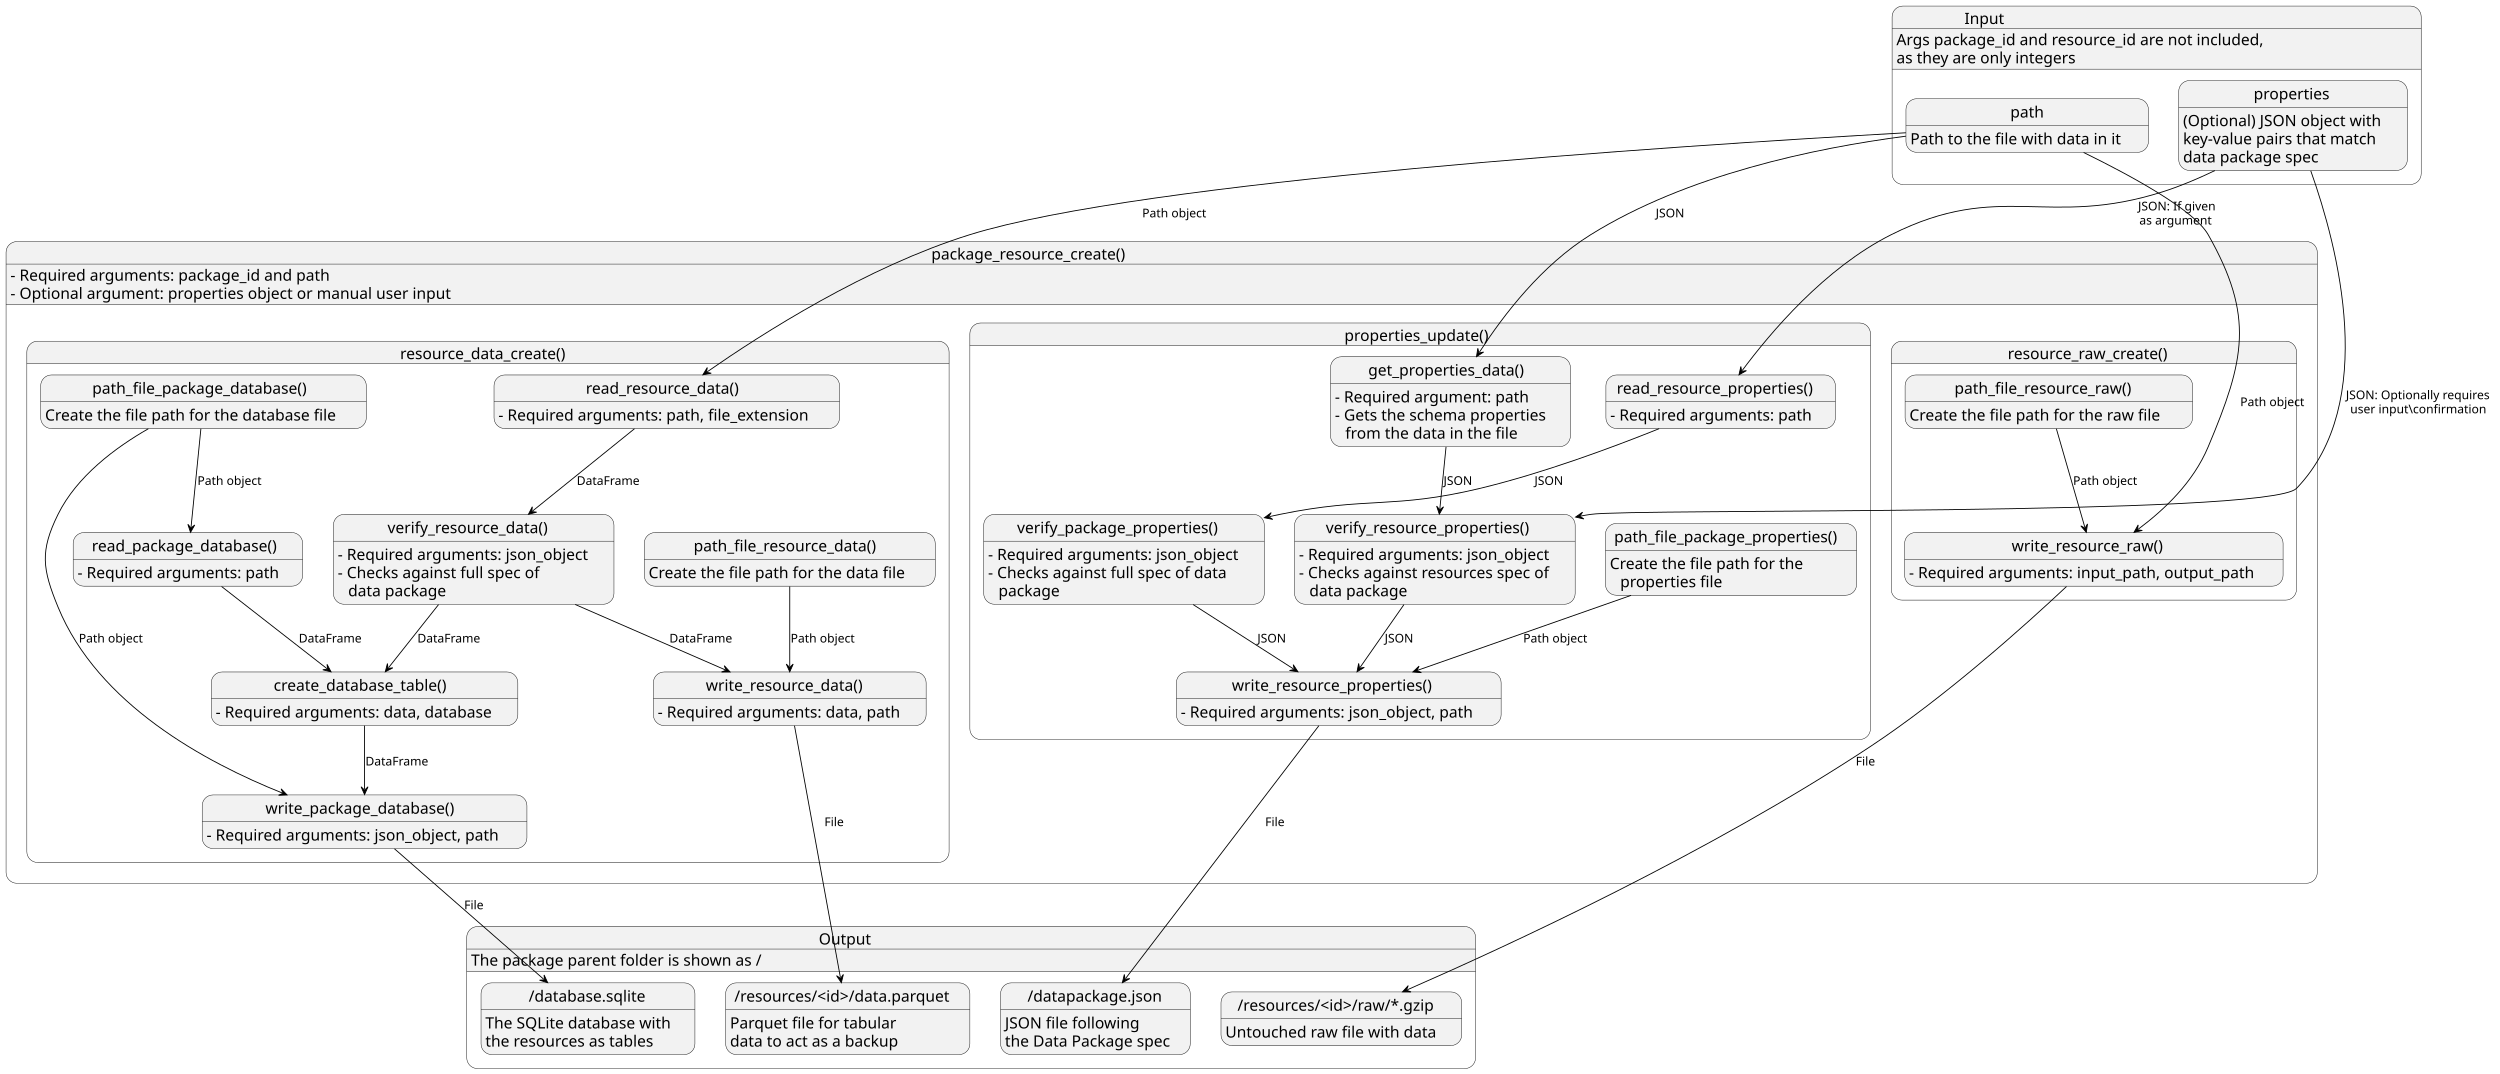
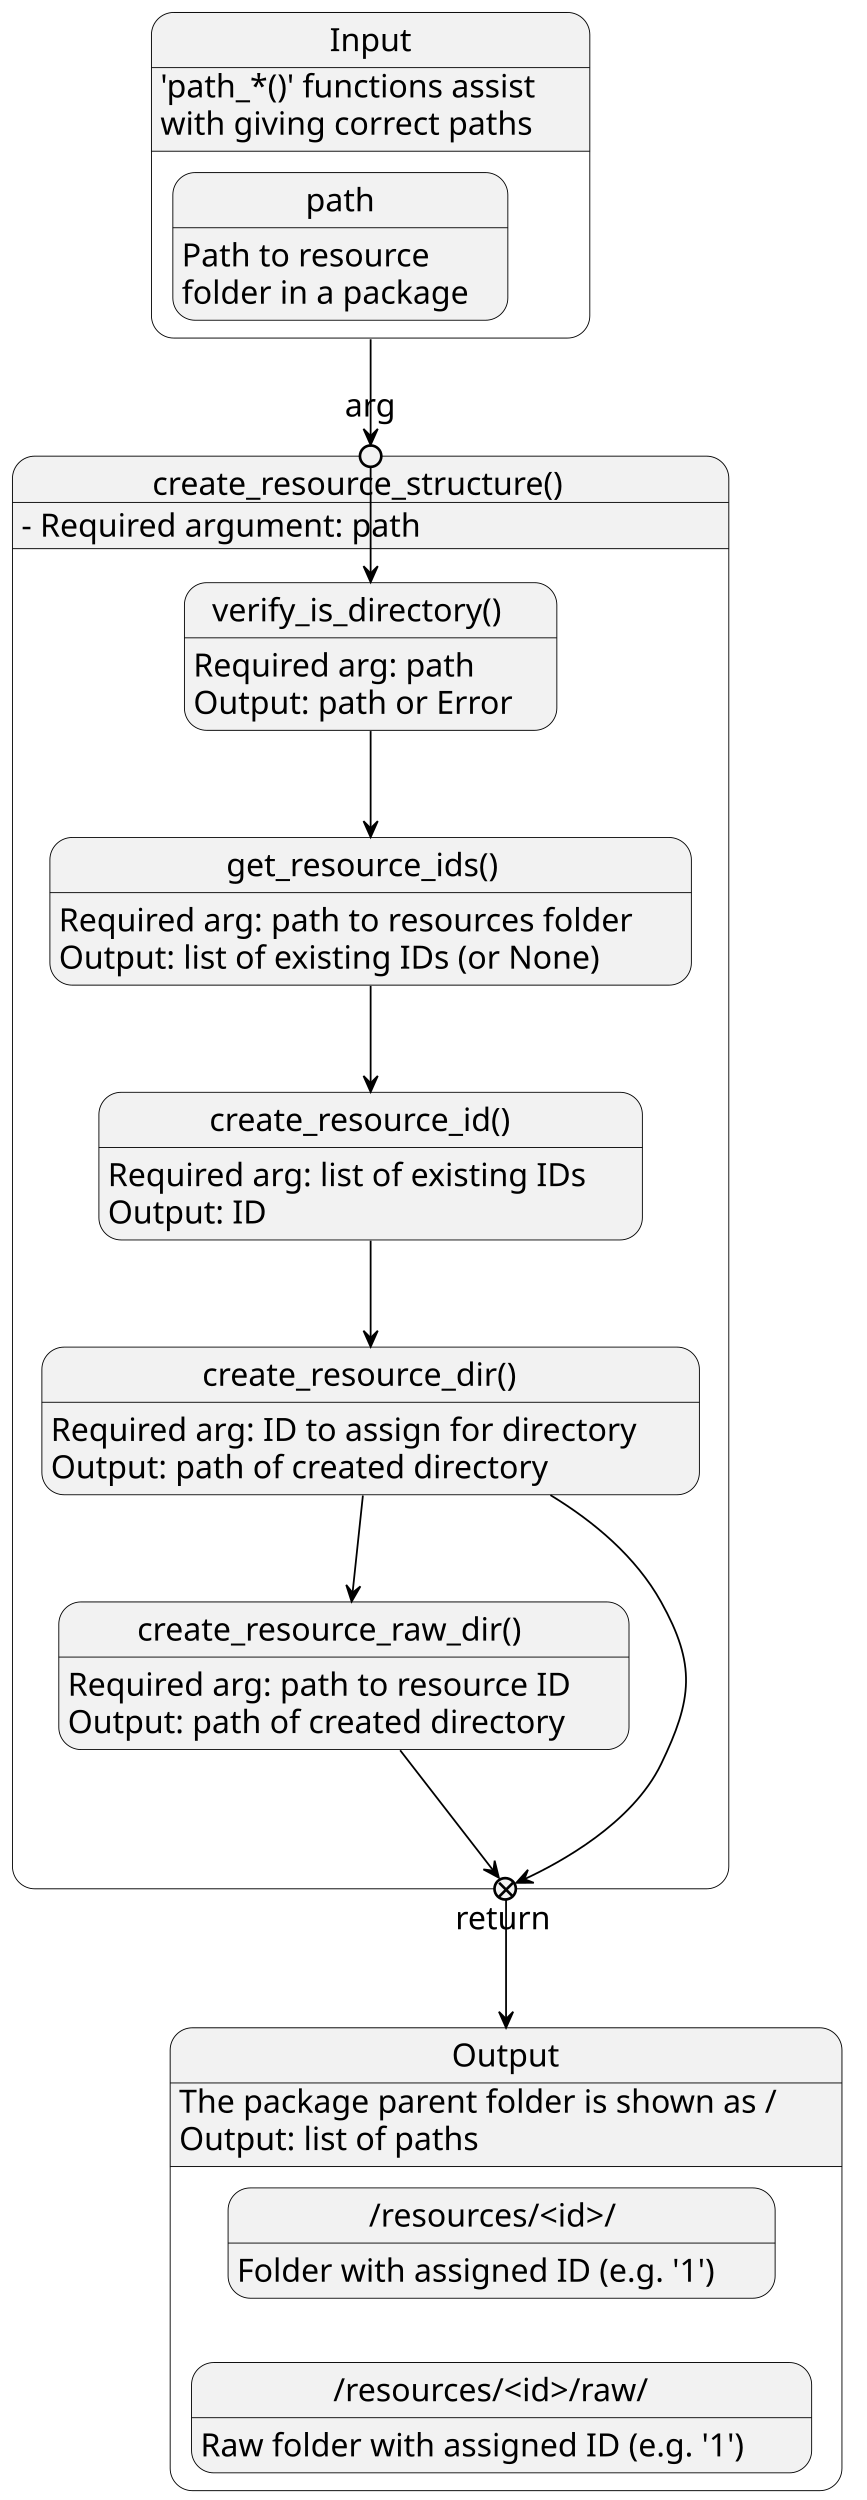
- <svg xmlns="http://www.w3.org/2000/svg" contentStyleType="text/css" height="1240px" preserveAspectRatio="none" style="width:2887px;height:1240px;background:#FFFFFF;" version="1.1" viewBox="0 0 2887 1240" width="2887px" zoomAndPan="magnify">
+ <svg xmlns="http://www.w3.org/2000/svg" contentStyleType="text/css" height="1403px" preserveAspectRatio="none" style="width:486px;height:1403px;background:#FFFFFF;" version="1.1" viewBox="0 0 486 1403" width="486px" zoomAndPan="magnify">
  <defs />
  <g>
-     <g id="cluster_input">
-       <path d="M2197.5,7 L2783.5,7 A12.5,12.5 0 0 1 2796,19.5 L2796,79.859 L2185,79.859 L2185,19.5 A12.5,12.5 0 0 1 2197.5,7 " fill="#F2F2F2" style="stroke:#F2F2F2;stroke-width:1.0;" />
-       <rect fill="none" height="206" rx="12.5" ry="12.5" style="stroke:#000000;stroke-width:0.5;" width="611" x="2185" y="7" />
-       <line style="stroke:#000000;stroke-width:0.5;" x1="2185" x2="2796" y1="79.859" y2="79.859" />
-       <line style="stroke:#000000;stroke-width:0.5;" x1="2185" x2="2796" y1="32.953" y2="32.953" />
-       <text fill="#000000" font-family="Fira Code" font-size="18" lengthAdjust="spacing" textLength="46" x="2268.5" y="27.708">Input</text>
-       <text fill="#000000" font-family="Fira Code" font-size="18" lengthAdjust="spacing" textLength="444" x="2190" y="52.161">Args package_id and resource_id are not included,</text>
-       <text fill="#000000" font-family="Fira Code" font-size="18" lengthAdjust="spacing" textLength="221" x="2190" y="73.114">as they are only integers</text>
+     <g id="cluster_crs">
+       <path d="M19.5,256 L396.5,256 A12.5,12.5 0 0 1 409,268.5 L409,307.906 L7,307.906 L7,268.5 A12.5,12.5 0 0 1 19.5,256 " fill="#F2F2F2" style="stroke:#F2F2F2;stroke-width:1.0;" />
+       <rect fill="none" height="804" rx="12.5" ry="12.5" style="stroke:#000000;stroke-width:0.5;" width="402" x="7" y="256" />
+       <line style="stroke:#000000;stroke-width:0.5;" x1="7" x2="409" y1="307.906" y2="307.906" />
+       <line style="stroke:#000000;stroke-width:0.5;" x1="7" x2="409" y1="281.953" y2="281.953" />
+       <text fill="#000000" font-family="Fira Code" font-size="18" lengthAdjust="spacing" textLength="245" x="85.5" y="277.708">create_resource_structure()</text>
+       <text fill="#000000" font-family="Fira Code" font-size="18" lengthAdjust="spacing" textLength="237" x="12" y="301.161">- Required argument: path</text>
    </g>
-     <g id="cluster_output">
-       <path d="M551.5,1070 L1691.5,1070 A12.5,12.5 0 0 1 1704,1082.5 L1704,1121.906 L539,1121.906 L539,1082.5 A12.5,12.5 0 0 1 551.5,1070 " fill="#F2F2F2" style="stroke:#F2F2F2;stroke-width:1.0;" />
-       <rect fill="none" height="164" rx="12.5" ry="12.5" style="stroke:#000000;stroke-width:0.5;" width="1165" x="539" y="1070" />
-       <line style="stroke:#000000;stroke-width:0.5;" x1="539" x2="1704" y1="1121.906" y2="1121.906" />
-       <line style="stroke:#000000;stroke-width:0.5;" x1="539" x2="1704" y1="1095.953" y2="1095.953" />
-       <text fill="#000000" font-family="Fira Code" font-size="18" lengthAdjust="spacing" textLength="61" x="945.5" y="1090.708">Output</text>
-       <text fill="#000000" font-family="Fira Code" font-size="18" lengthAdjust="spacing" textLength="352" x="544" y="1115.161">The package parent folder is shown as /</text>
+     <text fill="#000000" font-family="Fira Code" font-size="18" lengthAdjust="spacing" textLength="29" x="193.5" y="233.755">arg</text>
+     <ellipse cx="208" cy="256" fill="#F2F2F2" rx="6" ry="6" style="stroke:#000000;stroke-width:1.5;" />
+     <g id="crs.vid">
+       <rect fill="#F2F2F2" height="82.859" rx="12.5" ry="12.5" style="stroke:#000000;stroke-width:0.5;" width="209" x="103.5" y="327" />
+       <line style="stroke:#000000;stroke-width:0.5;" x1="103.5" x2="312.5" y1="357.953" y2="357.953" />
+       <text fill="#000000" font-family="Fira Code" font-size="18" lengthAdjust="spacing" textLength="178" x="119" y="348.708">verify_is_directory()</text>
+       <text fill="#000000" font-family="Fira Code" font-size="18" lengthAdjust="spacing" textLength="167" x="108.5" y="379.661">Required arg: path</text>
+       <text fill="#000000" font-family="Fira Code" font-size="18" lengthAdjust="spacing" textLength="189" x="108.5" y="400.614">Output: path or Error</text>
    </g>
-     <g id="cluster_prc">
-       <path d="M19.5,279 L2663.5,279 A12.5,12.5 0 0 1 2676,291.5 L2676,351.859 L7,351.859 L7,291.5 A12.5,12.5 0 0 1 19.5,279 " fill="#F2F2F2" style="stroke:#F2F2F2;stroke-width:1.0;" />
-       <rect fill="none" height="741" rx="12.5" ry="12.5" style="stroke:#000000;stroke-width:0.5;" width="2669" x="7" y="279" />
-       <line style="stroke:#000000;stroke-width:0.5;" x1="7" x2="2676" y1="351.859" y2="351.859" />
-       <line style="stroke:#000000;stroke-width:0.5;" x1="7" x2="2676" y1="304.953" y2="304.953" />
-       <text fill="#000000" font-family="Fira Code" font-size="18" lengthAdjust="spacing" textLength="237" x="1075.5" y="299.708">package_resource_create()</text>
-       <text fill="#000000" font-family="Fira Code" font-size="18" lengthAdjust="spacing" textLength="386" x="12" y="324.161">- Required arguments: package_id and path</text>
-       <text fill="#000000" font-family="Fira Code" font-size="18" lengthAdjust="spacing" textLength="532" x="12" y="345.114">- Optional argument: properties object or manual user input</text>
+     <g id="crs.gri">
+       <rect fill="#F2F2F2" height="82.859" rx="12.5" ry="12.5" style="stroke:#000000;stroke-width:0.5;" width="360" x="28" y="470" />
+       <line style="stroke:#000000;stroke-width:0.5;" x1="28" x2="388" y1="500.953" y2="500.953" />
+       <text fill="#000000" font-family="Fira Code" font-size="18" lengthAdjust="spacing" textLength="162" x="127" y="491.708">get_resource_ids()</text>
+       <text fill="#000000" font-family="Fira Code" font-size="18" lengthAdjust="spacing" textLength="340" x="33" y="522.661">Required arg: path to resources folder</text>
+       <text fill="#000000" font-family="Fira Code" font-size="18" lengthAdjust="spacing" textLength="322" x="33" y="543.614">Output: list of existing IDs (or None)</text>
    </g>
-     <g id="cluster_rrc">
-       <path d="M2196.5,394 L2639.5,394 A12.5,12.5 0 0 1 2652,406.5 L2652,419.953 L2184,419.953 L2184,406.5 A12.5,12.5 0 0 1 2196.5,394 " fill="#F2F2F2" style="stroke:#F2F2F2;stroke-width:1.0;" />
-       <rect fill="none" height="299" rx="12.5" ry="12.5" style="stroke:#000000;stroke-width:0.5;" width="468" x="2184" y="394" />
-       <line style="stroke:#000000;stroke-width:0.5;" x1="2184" x2="2652" y1="419.953" y2="419.953" />
-       <text fill="#000000" font-family="Fira Code" font-size="18" lengthAdjust="spacing" textLength="199" x="2318.5" y="414.708">resource_raw_create()</text>
+     <g id="crs.cri">
+       <rect fill="#F2F2F2" height="82.859" rx="12.5" ry="12.5" style="stroke:#000000;stroke-width:0.5;" width="305" x="55.5" y="613" />
+       <line style="stroke:#000000;stroke-width:0.5;" x1="55.5" x2="360.5" y1="643.953" y2="643.953" />
+       <text fill="#000000" font-family="Fira Code" font-size="18" lengthAdjust="spacing" textLength="181" x="117.5" y="634.708">create_resource_id()</text>
+       <text fill="#000000" font-family="Fira Code" font-size="18" lengthAdjust="spacing" textLength="285" x="60.5" y="665.661">Required arg: list of existing IDs</text>
+       <text fill="#000000" font-family="Fira Code" font-size="18" lengthAdjust="spacing" textLength="93" x="60.5" y="686.614">Output: ID</text>
    </g>
-     <g id="cluster_rdc">
-       <path d="M43.5,394 L1083.5,394 A12.5,12.5 0 0 1 1096,406.5 L1096,419.953 L31,419.953 L31,406.5 A12.5,12.5 0 0 1 43.5,394 " fill="#F2F2F2" style="stroke:#F2F2F2;stroke-width:1.0;" />
-       <rect fill="none" height="602" rx="12.5" ry="12.5" style="stroke:#000000;stroke-width:0.5;" width="1065" x="31" y="394" />
-       <line style="stroke:#000000;stroke-width:0.5;" x1="31" x2="1096" y1="419.953" y2="419.953" />
-       <text fill="#000000" font-family="Fira Code" font-size="18" lengthAdjust="spacing" textLength="203" x="462" y="414.708">resource_data_create()</text>
+     <g id="crs.crd">
+       <rect fill="#F2F2F2" height="82.859" rx="12.5" ry="12.5" style="stroke:#000000;stroke-width:0.5;" width="369" x="23.5" y="756" />
+       <line style="stroke:#000000;stroke-width:0.5;" x1="23.5" x2="392.5" y1="786.953" y2="786.953" />
+       <text fill="#000000" font-family="Fira Code" font-size="18" lengthAdjust="spacing" textLength="189" x="113.5" y="777.708">create_resource_dir()</text>
+       <text fill="#000000" font-family="Fira Code" font-size="18" lengthAdjust="spacing" textLength="349" x="28.5" y="808.661">Required arg: ID to assign for directory</text>
+       <text fill="#000000" font-family="Fira Code" font-size="18" lengthAdjust="spacing" textLength="295" x="28.5" y="829.614">Output: path of created directory</text>
    </g>
-     <g id="cluster_pu">
-       <path d="M1132.5,373 L2147.5,373 A12.5,12.5 0 0 1 2160,385.5 L2160,398.953 L1120,398.953 L1120,385.5 A12.5,12.5 0 0 1 1132.5,373 " fill="#F2F2F2" style="stroke:#F2F2F2;stroke-width:1.0;" />
-       <rect fill="none" height="481" rx="12.5" ry="12.5" style="stroke:#000000;stroke-width:0.5;" width="1040" x="1120" y="373" />
-       <line style="stroke:#000000;stroke-width:0.5;" x1="1120" x2="2160" y1="398.953" y2="398.953" />
-       <text fill="#000000" font-family="Fira Code" font-size="18" lengthAdjust="spacing" textLength="175" x="1552.5" y="393.708">properties_update()</text>
+     <g id="crs.crrd">
+       <rect fill="#F2F2F2" height="82.859" rx="12.5" ry="12.5" style="stroke:#000000;stroke-width:0.5;" width="320" x="33" y="899" />
+       <line style="stroke:#000000;stroke-width:0.5;" x1="33" x2="353" y1="929.953" y2="929.953" />
+       <text fill="#000000" font-family="Fira Code" font-size="18" lengthAdjust="spacing" textLength="232" x="77" y="920.708">create_resource_raw_dir()</text>
+       <text fill="#000000" font-family="Fira Code" font-size="18" lengthAdjust="spacing" textLength="300" x="38" y="951.661">Required arg: path to resource ID</text>
+       <text fill="#000000" font-family="Fira Code" font-size="18" lengthAdjust="spacing" textLength="295" x="38" y="972.614">Output: path of created directory</text>
    </g>
+     <text fill="#000000" font-family="Fira Code" font-size="18" lengthAdjust="spacing" textLength="56" x="255.5" y="1082.708">return</text>
+     <ellipse cx="283.5" cy="1060" fill="#F2F2F2" rx="6" ry="6" style="stroke:#000000;stroke-width:1.5;" />
+     <line style="stroke:#000000;stroke-width:1.5;" x1="287.889" x2="280.111" y1="1064.389" y2="1056.611" />
+     <line style="stroke:#000000;stroke-width:1.5;" x1="287.889" x2="280.111" y1="1056.611" y2="1064.389" />
+     <path d="M97.5,7 L318.5,7 A12.5,12.5 0 0 1 331,19.5 L331,84.859 L85,84.859 L85,19.5 A12.5,12.5 0 0 1 97.5,7 " fill="#F2F2F2" style="stroke:#F2F2F2;stroke-width:1.0;" />
+     <rect fill="none" height="182.719" rx="12.5" ry="12.5" style="stroke:#000000;stroke-width:0.5;" width="246" x="85" y="7" />
+     <line style="stroke:#000000;stroke-width:0.5;" x1="85" x2="331" y1="84.859" y2="84.859" />
+     <line style="stroke:#000000;stroke-width:0.5;" x1="85" x2="331" y1="37.953" y2="37.953" />
+     <text fill="#000000" font-family="Fira Code" font-size="18" lengthAdjust="spacing" textLength="46" x="185" y="28.708">Input</text>
+     <text fill="#000000" font-family="Fira Code" font-size="18" lengthAdjust="spacing" textLength="216" x="90" y="54.661">'path_*()' functions assist</text>
+     <text fill="#000000" font-family="Fira Code" font-size="18" lengthAdjust="spacing" textLength="221" x="90" y="75.614">with giving correct paths</text>
    <g id="input.path">
-       <rect fill="#F2F2F2" height="61.906" rx="12.5" ry="12.5" style="stroke:#000000;stroke-width:0.5;" width="280" x="2201" y="114" />
-       <line style="stroke:#000000;stroke-width:0.5;" x1="2201" x2="2481" y1="144.953" y2="144.953" />
-       <text fill="#000000" font-family="Fira Code" font-size="18" lengthAdjust="spacing" textLength="39" x="2321.5" y="135.708">path</text>
-       <text fill="#000000" font-family="Fira Code" font-size="18" lengthAdjust="spacing" textLength="260" x="2206" y="166.661">Path to the file with data in it</text>
+       <rect fill="#F2F2F2" height="82.859" rx="12.5" ry="12.5" style="stroke:#000000;stroke-width:0.5;" width="188" x="97" y="96.859" />
+       <line style="stroke:#000000;stroke-width:0.5;" x1="97" x2="285" y1="127.812" y2="127.812" />
+       <text fill="#000000" font-family="Fira Code" font-size="18" lengthAdjust="spacing" textLength="39" x="171.5" y="118.567">path</text>
+       <text fill="#000000" font-family="Fira Code" font-size="18" lengthAdjust="spacing" textLength="146" x="102" y="149.52">Path to resource</text>
+       <text fill="#000000" font-family="Fira Code" font-size="18" lengthAdjust="spacing" textLength="168" x="102" y="170.474">folder in a package</text>
    </g>
-     <g id="input.properties">
-       <rect fill="#F2F2F2" height="103.812" rx="12.5" ry="12.5" style="stroke:#000000;stroke-width:0.5;" width="264" x="2516" y="93" />
-       <line style="stroke:#000000;stroke-width:0.5;" x1="2516" x2="2780" y1="123.953" y2="123.953" />
-       <text fill="#000000" font-family="Fira Code" font-size="18" lengthAdjust="spacing" textLength="91" x="2602.5" y="114.708">properties</text>
-       <text fill="#000000" font-family="Fira Code" font-size="18" lengthAdjust="spacing" textLength="244" x="2521" y="145.661">(Optional) JSON object with</text>
-       <text fill="#000000" font-family="Fira Code" font-size="18" lengthAdjust="spacing" textLength="236" x="2521" y="166.614">key-value pairs that match</text>
-       <text fill="#000000" font-family="Fira Code" font-size="18" lengthAdjust="spacing" textLength="161" x="2521" y="187.567">data package spec</text>
+     <path d="M108,1138 L460,1138 A12.5,12.5 0 0 1 472.5,1150.5 L472.5,1215.859 L95.5,1215.859 L95.5,1150.5 A12.5,12.5 0 0 1 108,1138 " fill="#F2F2F2" style="stroke:#F2F2F2;stroke-width:1.0;" />
+     <rect fill="none" height="259.766" rx="12.5" ry="12.5" style="stroke:#000000;stroke-width:0.5;" width="377" x="95.5" y="1138" />
+     <line style="stroke:#000000;stroke-width:0.5;" x1="95.5" x2="472.5" y1="1215.859" y2="1215.859" />
+     <line style="stroke:#000000;stroke-width:0.5;" x1="95.5" x2="472.5" y1="1168.953" y2="1168.953" />
+     <text fill="#000000" font-family="Fira Code" font-size="18" lengthAdjust="spacing" textLength="61" x="253.5" y="1159.708">Output</text>
+     <text fill="#000000" font-family="Fira Code" font-size="18" lengthAdjust="spacing" textLength="352" x="100.5" y="1185.661">The package parent folder is shown as /</text>
+     <text fill="#000000" font-family="Fira Code" font-size="18" lengthAdjust="spacing" textLength="174" x="100.5" y="1206.614">Output: list of paths</text>
+     <g id="output.folder_id">
+       <rect fill="#F2F2F2" height="61.906" rx="12.5" ry="12.5" style="stroke:#000000;stroke-width:0.5;" width="307" x="128" y="1227.859" />
+       <line style="stroke:#000000;stroke-width:0.5;" x1="128" x2="435" y1="1258.812" y2="1258.812" />
+       <text fill="#000000" font-family="Fira Code" font-size="18" lengthAdjust="spacing" textLength="149" x="207" y="1249.567">/resources/&lt;id&gt;/</text>
+       <text fill="#000000" font-family="Fira Code" font-size="18" lengthAdjust="spacing" textLength="287" x="133" y="1280.521">Folder with assigned ID (e.g. '1')</text>
    </g>
-     <g id="output.file_sql">
-       <rect fill="#F2F2F2" height="82.859" rx="12.5" ry="12.5" style="stroke:#000000;stroke-width:0.5;" width="247" x="555.5" y="1135" />
-       <line style="stroke:#000000;stroke-width:0.5;" x1="555.5" x2="802.5" y1="1165.953" y2="1165.953" />
-       <text fill="#000000" font-family="Fira Code" font-size="18" lengthAdjust="spacing" textLength="137" x="610.5" y="1156.708">/database.sqlite</text>
-       <text fill="#000000" font-family="Fira Code" font-size="18" lengthAdjust="spacing" textLength="227" x="560.5" y="1187.661">The SQLite database with</text>
-       <text fill="#000000" font-family="Fira Code" font-size="18" lengthAdjust="spacing" textLength="202" x="560.5" y="1208.614">the resources as tables</text>
+     <g id="output.folder_raw">
+       <rect fill="#F2F2F2" height="61.906" rx="12.5" ry="12.5" style="stroke:#000000;stroke-width:0.5;" width="348" x="107.5" y="1325.859" />
+       <line style="stroke:#000000;stroke-width:0.5;" x1="107.5" x2="455.5" y1="1356.812" y2="1356.812" />
+       <text fill="#000000" font-family="Fira Code" font-size="18" lengthAdjust="spacing" textLength="189" x="187" y="1347.567">/resources/&lt;id&gt;/raw/</text>
+       <text fill="#000000" font-family="Fira Code" font-size="18" lengthAdjust="spacing" textLength="328" x="112.5" y="1378.521">Raw folder with assigned ID (e.g. '1')</text>
    </g>
-     <g id="output.file_dpj">
-       <rect fill="#F2F2F2" height="82.859" rx="12.5" ry="12.5" style="stroke:#000000;stroke-width:0.5;" width="219" x="1155.5" y="1135" />
-       <line style="stroke:#000000;stroke-width:0.5;" x1="1155.5" x2="1374.5" y1="1165.953" y2="1165.953" />
-       <text fill="#000000" font-family="Fira Code" font-size="18" lengthAdjust="spacing" textLength="157" x="1186.5" y="1156.708">/datapackage.json</text>
-       <text fill="#000000" font-family="Fira Code" font-size="18" lengthAdjust="spacing" textLength="165" x="1160.5" y="1187.661">JSON file following</text>
-       <text fill="#000000" font-family="Fira Code" font-size="18" lengthAdjust="spacing" textLength="199" x="1160.5" y="1208.614">the Data Package spec</text>
+     <g id="link_input_arg">
+       <path d="M208,190.4 C208,212.34 208,232.83 208,244.63 " fill="none" id="input-to-arg" style="stroke:#000000;stroke-width:1.0;" />
+       <polygon fill="#000000" points="208,249.69,212,240.69,208,244.69,204,240.69,208,249.69" style="stroke:#000000;stroke-width:1.0;" />
    </g>
-     <g id="output.file_rid">
-       <rect fill="#F2F2F2" height="82.859" rx="12.5" ry="12.5" style="stroke:#000000;stroke-width:0.5;" width="282" x="838" y="1135" />
-       <line style="stroke:#000000;stroke-width:0.5;" x1="838" x2="1120" y1="1165.953" y2="1165.953" />
-       <text fill="#000000" font-family="Fira Code" font-size="18" lengthAdjust="spacing" textLength="262" x="848" y="1156.708">/resources/&lt;id&gt;/data.parquet</text>
-       <text fill="#000000" font-family="Fira Code" font-size="18" lengthAdjust="spacing" textLength="201" x="843" y="1187.661">Parquet file for tabular</text>
-       <text fill="#000000" font-family="Fira Code" font-size="18" lengthAdjust="spacing" textLength="202" x="843" y="1208.614">data to act as a backup</text>
+     <g id="link_arg_vid">
+       <path d="M208,262.04 C208,272.63 208,298.19 208,321.49 " fill="none" id="arg-to-vid" style="stroke:#000000;stroke-width:1.0;" />
+       <polygon fill="#000000" points="208,326.73,212,317.73,208,321.73,204,317.73,208,326.73" style="stroke:#000000;stroke-width:1.0;" />
    </g>
-     <g id="output.file_rir">
-       <rect fill="#F2F2F2" height="61.906" rx="12.5" ry="12.5" style="stroke:#000000;stroke-width:0.5;" width="278" x="1410" y="1145.5" />
-       <line style="stroke:#000000;stroke-width:0.5;" x1="1410" x2="1688" y1="1176.453" y2="1176.453" />
-       <text fill="#000000" font-family="Fira Code" font-size="18" lengthAdjust="spacing" textLength="240" x="1429" y="1167.208">/resources/&lt;id&gt;/raw/*.gzip</text>
-       <text fill="#000000" font-family="Fira Code" font-size="18" lengthAdjust="spacing" textLength="258" x="1415" y="1198.161">Untouched raw file with data</text>
+     <g id="link_vid_gri">
+       <path d="M208,410.28 C208,427.24 208,447 208,464.47 " fill="none" id="vid-to-gri" style="stroke:#000000;stroke-width:1.0;" />
+       <polygon fill="#000000" points="208,469.81,212,460.81,208,464.81,204,460.81,208,469.81" style="stroke:#000000;stroke-width:1.0;" />
    </g>
-     <g id="prc.rrc.pfrr">
-       <rect fill="#F2F2F2" height="61.906" rx="12.5" ry="12.5" style="stroke:#000000;stroke-width:0.5;" width="332" x="2200" y="433" />
-       <line style="stroke:#000000;stroke-width:0.5;" x1="2200" x2="2532" y1="463.953" y2="463.953" />
-       <text fill="#000000" font-family="Fira Code" font-size="18" lengthAdjust="spacing" textLength="218" x="2257" y="454.708">path_file_resource_raw()</text>
-       <text fill="#000000" font-family="Fira Code" font-size="18" lengthAdjust="spacing" textLength="312" x="2205" y="485.661">Create the file path for the raw file</text>
+     <g id="link_gri_cri">
+       <path d="M208,553.28 C208,570.24 208,590 208,607.47 " fill="none" id="gri-to-cri" style="stroke:#000000;stroke-width:1.0;" />
+       <polygon fill="#000000" points="208,612.81,212,603.81,208,607.81,204,603.81,208,612.81" style="stroke:#000000;stroke-width:1.0;" />
    </g>
-     <g id="prc.rrc.wrr">
-       <rect fill="#F2F2F2" height="61.906" rx="12.5" ry="12.5" style="stroke:#000000;stroke-width:0.5;" width="437" x="2199.5" y="615" />
-       <line style="stroke:#000000;stroke-width:0.5;" x1="2199.5" x2="2636.5" y1="645.953" y2="645.953" />
-       <text fill="#000000" font-family="Fira Code" font-size="18" lengthAdjust="spacing" textLength="190" x="2323" y="636.708">write_resource_raw()</text>
-       <text fill="#000000" font-family="Fira Code" font-size="18" lengthAdjust="spacing" textLength="417" x="2204.5" y="667.661">- Required arguments: input_path, output_path</text>
+     <g id="link_cri_crd">
+       <path d="M208,696.28 C208,713.24 208,733 208,750.47 " fill="none" id="cri-to-crd" style="stroke:#000000;stroke-width:1.0;" />
+       <polygon fill="#000000" points="208,755.81,212,746.81,208,750.81,204,746.81,208,755.81" style="stroke:#000000;stroke-width:1.0;" />
    </g>
-     <g id="prc.rdc.pfrd">
-       <rect fill="#F2F2F2" height="61.906" rx="12.5" ry="12.5" style="stroke:#000000;stroke-width:0.5;" width="336" x="744" y="615" />
-       <line style="stroke:#000000;stroke-width:0.5;" x1="744" x2="1080" y1="645.953" y2="645.953" />
-       <text fill="#000000" font-family="Fira Code" font-size="18" lengthAdjust="spacing" textLength="222" x="801" y="636.708">path_file_resource_data()</text>
-       <text fill="#000000" font-family="Fira Code" font-size="18" lengthAdjust="spacing" textLength="316" x="749" y="667.661">Create the file path for the data file</text>
+     <g id="link_crd_crrd">
+       <path d="M203.66,839.28 C201.86,856.24 199.76,876 197.9,893.47 " fill="none" id="crd-to-crrd" style="stroke:#000000;stroke-width:1.0;" />
+       <polygon fill="#000000" points="197.33,898.81,202.259,890.283,197.859,893.838,194.304,889.438,197.33,898.81" style="stroke:#000000;stroke-width:1.0;" />
    </g>
-     <g id="prc.rdc.pfpd">
-       <rect fill="#F2F2F2" height="61.906" rx="12.5" ry="12.5" style="stroke:#000000;stroke-width:0.5;" width="376" x="47" y="433" />
-       <line style="stroke:#000000;stroke-width:0.5;" x1="47" x2="423" y1="463.953" y2="463.953" />
-       <text fill="#000000" font-family="Fira Code" font-size="18" lengthAdjust="spacing" textLength="257" x="106.5" y="454.708">path_file_package_database()</text>
-       <text fill="#000000" font-family="Fira Code" font-size="18" lengthAdjust="spacing" textLength="356" x="52" y="485.661">Create the file path for the database file</text>
+     <g id="link_crrd_return">
+       <path d="M224.57,982.27 C243.37,1006.53 265.67,1035.33 276.85,1049.77 " fill="none" id="crrd-to-return" style="stroke:#000000;stroke-width:1.0;" />
+       <polygon fill="#000000" points="279.95,1053.77,277.596,1044.207,276.886,1049.819,271.274,1049.109,279.95,1053.77" style="stroke:#000000;stroke-width:1.0;" />
    </g>
-     <g id="prc.rdc.rr">
-       <rect fill="#F2F2F2" height="61.906" rx="12.5" ry="12.5" style="stroke:#000000;stroke-width:0.5;" width="399" x="570.5" y="433" />
-       <line style="stroke:#000000;stroke-width:0.5;" x1="570.5" x2="969.5" y1="463.953" y2="463.953" />
-       <text fill="#000000" font-family="Fira Code" font-size="18" lengthAdjust="spacing" textLength="187" x="676.5" y="454.708">read_resource_data()</text>
-       <text fill="#000000" font-family="Fira Code" font-size="18" lengthAdjust="spacing" textLength="379" x="575.5" y="485.661">- Required arguments: path, file_extension</text>
+     <g id="link_crd_return">
+       <path d="M308.89,839.05 C333.56,854.05 356.9,873.75 371,899 C390.71,934.31 388.6,953.58 371,990 C354.9,1023.32 314.03,1045.46 294.59,1054.46 " fill="none" id="crd-to-return" style="stroke:#000000;stroke-width:1.0;" />
+       <polygon fill="#000000" points="289.71,1056.65,299.559,1056.619,294.272,1054.605,296.286,1049.319,289.71,1056.65" style="stroke:#000000;stroke-width:1.0;" />
    </g>
-     <g id="prc.rdc.rpd">
-       <rect fill="#F2F2F2" height="61.906" rx="12.5" ry="12.5" style="stroke:#000000;stroke-width:0.5;" width="265" x="84.5" y="615" />
-       <line style="stroke:#000000;stroke-width:0.5;" x1="84.5" x2="349.5" y1="645.953" y2="645.953" />
-       <text fill="#000000" font-family="Fira Code" font-size="18" lengthAdjust="spacing" textLength="222" x="106" y="636.708">read_package_database()</text>
-       <text fill="#000000" font-family="Fira Code" font-size="18" lengthAdjust="spacing" textLength="245" x="89.5" y="667.661">- Required arguments: path</text>
-     </g>
-     <g id="prc.rdc.vrd">
-       <rect fill="#F2F2F2" height="103.812" rx="12.5" ry="12.5" style="stroke:#000000;stroke-width:0.5;" width="324" x="385" y="594" />
-       <line style="stroke:#000000;stroke-width:0.5;" x1="385" x2="709" y1="624.953" y2="624.953" />
-       <text fill="#000000" font-family="Fira Code" font-size="18" lengthAdjust="spacing" textLength="199" x="447.5" y="615.708">verify_resource_data()</text>
-       <text fill="#000000" font-family="Fira Code" font-size="18" lengthAdjust="spacing" textLength="304" x="390" y="646.661">- Required arguments: json_object</text>
-       <text fill="#000000" font-family="Fira Code" font-size="18" lengthAdjust="spacing" textLength="244" x="390" y="667.614">- Checks against full spec of</text>
-       <text fill="#000000" font-family="Fira Code" font-size="18" lengthAdjust="spacing" textLength="116" x="402" y="688.567">data package</text>
-     </g>
-     <g id="prc.rdc.cdt">
-       <rect fill="#F2F2F2" height="61.906" rx="12.5" ry="12.5" style="stroke:#000000;stroke-width:0.5;" width="354" x="244" y="776" />
-       <line style="stroke:#000000;stroke-width:0.5;" x1="244" x2="598" y1="806.953" y2="806.953" />
-       <text fill="#000000" font-family="Fira Code" font-size="18" lengthAdjust="spacing" textLength="210" x="316" y="797.708">create_database_table()</text>
-       <text fill="#000000" font-family="Fira Code" font-size="18" lengthAdjust="spacing" textLength="334" x="249" y="828.661">- Required arguments: data, database</text>
-     </g>
-     <g id="prc.rdc.wrd">
-       <rect fill="#F2F2F2" height="61.906" rx="12.5" ry="12.5" style="stroke:#000000;stroke-width:0.5;" width="315" x="754.5" y="776" />
-       <line style="stroke:#000000;stroke-width:0.5;" x1="754.5" x2="1069.5" y1="806.953" y2="806.953" />
-       <text fill="#000000" font-family="Fira Code" font-size="18" lengthAdjust="spacing" textLength="194" x="815" y="797.708">write_resource_data()</text>
-       <text fill="#000000" font-family="Fira Code" font-size="18" lengthAdjust="spacing" textLength="295" x="759.5" y="828.661">- Required arguments: data, path</text>
-     </g>
-     <g id="prc.rdc.wpd">
-       <rect fill="#F2F2F2" height="61.906" rx="12.5" ry="12.5" style="stroke:#000000;stroke-width:0.5;" width="375" x="233.5" y="918" />
-       <line style="stroke:#000000;stroke-width:0.5;" x1="233.5" x2="608.5" y1="948.953" y2="948.953" />
-       <text fill="#000000" font-family="Fira Code" font-size="18" lengthAdjust="spacing" textLength="229" x="306.5" y="939.708">write_package_database()</text>
-       <text fill="#000000" font-family="Fira Code" font-size="18" lengthAdjust="spacing" textLength="355" x="238.5" y="970.661">- Required arguments: json_object, path</text>
-     </g>
-     <g id="prc.pu.pfpp">
-       <rect fill="#F2F2F2" height="82.859" rx="12.5" ry="12.5" style="stroke:#000000;stroke-width:0.5;" width="290" x="1854" y="604.5" />
-       <line style="stroke:#000000;stroke-width:0.5;" x1="1854" x2="2144" y1="635.453" y2="635.453" />
-       <text fill="#000000" font-family="Fira Code" font-size="18" lengthAdjust="spacing" textLength="270" x="1864" y="626.208">path_file_package_properties()</text>
-       <text fill="#000000" font-family="Fira Code" font-size="18" lengthAdjust="spacing" textLength="239" x="1859" y="657.161">Create the file path for the</text>
-       <text fill="#000000" font-family="Fira Code" font-size="18" lengthAdjust="spacing" textLength="124" x="1871" y="678.114">properties file</text>
-     </g>
-     <g id="prc.pu.rrp">
-       <rect fill="#F2F2F2" height="61.906" rx="12.5" ry="12.5" style="stroke:#000000;stroke-width:0.5;" width="265" x="1854.5" y="433" />
-       <line style="stroke:#000000;stroke-width:0.5;" x1="1854.5" x2="2119.5" y1="463.953" y2="463.953" />
-       <text fill="#000000" font-family="Fira Code" font-size="18" lengthAdjust="spacing" textLength="240" x="1867" y="454.708">read_resource_properties()</text>
-       <text fill="#000000" font-family="Fira Code" font-size="18" lengthAdjust="spacing" textLength="245" x="1859.5" y="485.661">- Required arguments: path</text>
-     </g>
-     <g id="prc.pu.gpd">
-       <rect fill="#F2F2F2" height="103.812" rx="12.5" ry="12.5" style="stroke:#000000;stroke-width:0.5;" width="277" x="1536.5" y="412" />
-       <line style="stroke:#000000;stroke-width:0.5;" x1="1536.5" x2="1813.5" y1="442.953" y2="442.953" />
-       <text fill="#000000" font-family="Fira Code" font-size="18" lengthAdjust="spacing" textLength="190" x="1580" y="433.708">get_properties_data()</text>
-       <text fill="#000000" font-family="Fira Code" font-size="18" lengthAdjust="spacing" textLength="237" x="1541.5" y="464.661">- Required argument: path</text>
-       <text fill="#000000" font-family="Fira Code" font-size="18" lengthAdjust="spacing" textLength="257" x="1541.5" y="485.614">- Gets the schema properties</text>
-       <text fill="#000000" font-family="Fira Code" font-size="18" lengthAdjust="spacing" textLength="211" x="1553.5" y="506.567">from the data in the file</text>
-     </g>
-     <g id="prc.pu.vrp">
-       <rect fill="#F2F2F2" height="103.812" rx="12.5" ry="12.5" style="stroke:#000000;stroke-width:0.5;" width="324" x="1495" y="594" />
-       <line style="stroke:#000000;stroke-width:0.5;" x1="1495" x2="1819" y1="624.953" y2="624.953" />
-       <text fill="#000000" font-family="Fira Code" font-size="18" lengthAdjust="spacing" textLength="252" x="1531" y="615.708">verify_resource_properties()</text>
-       <text fill="#000000" font-family="Fira Code" font-size="18" lengthAdjust="spacing" textLength="304" x="1500" y="646.661">- Required arguments: json_object</text>
-       <text fill="#000000" font-family="Fira Code" font-size="18" lengthAdjust="spacing" textLength="302" x="1500" y="667.614">- Checks against resources spec of</text>
-       <text fill="#000000" font-family="Fira Code" font-size="18" lengthAdjust="spacing" textLength="116" x="1512" y="688.567">data package</text>
-     </g>
-     <g id="prc.pu.vpp">
-       <rect fill="#F2F2F2" height="103.812" rx="12.5" ry="12.5" style="stroke:#000000;stroke-width:0.5;" width="324" x="1136" y="594" />
-       <line style="stroke:#000000;stroke-width:0.5;" x1="1136" x2="1460" y1="624.953" y2="624.953" />
-       <text fill="#000000" font-family="Fira Code" font-size="18" lengthAdjust="spacing" textLength="247" x="1174.5" y="615.708">verify_package_properties()</text>
-       <text fill="#000000" font-family="Fira Code" font-size="18" lengthAdjust="spacing" textLength="304" x="1141" y="646.661">- Required arguments: json_object</text>
-       <text fill="#000000" font-family="Fira Code" font-size="18" lengthAdjust="spacing" textLength="288" x="1141" y="667.614">- Checks against full spec of data</text>
-       <text fill="#000000" font-family="Fira Code" font-size="18" lengthAdjust="spacing" textLength="72" x="1153" y="688.567">package</text>
-     </g>
-     <g id="prc.pu.wrp">
-       <rect fill="#F2F2F2" height="61.906" rx="12.5" ry="12.5" style="stroke:#000000;stroke-width:0.5;" width="375" x="1358.5" y="776" />
-       <line style="stroke:#000000;stroke-width:0.5;" x1="1358.5" x2="1733.5" y1="806.953" y2="806.953" />
-       <text fill="#000000" font-family="Fira Code" font-size="18" lengthAdjust="spacing" textLength="247" x="1422.5" y="797.708">write_resource_properties()</text>
-       <text fill="#000000" font-family="Fira Code" font-size="18" lengthAdjust="spacing" textLength="355" x="1363.5" y="828.661">- Required arguments: json_object, path</text>
-     </g>
-     <g id="link_path_gpd">
-       <path d="M2200.96,157.25 C2094.44,171.12 1947.8,202.07 1837,271 C1780.34,306.25 1736.803,362.915 1708.323,406.855 " fill="none" id="path-to-gpd" style="stroke:#000000;stroke-width:1.0;" />
-       <polygon fill="#000000" points="1705.06,411.89,1713.312,406.513,1707.78,407.694,1706.599,402.162,1705.06,411.89" style="stroke:#000000;stroke-width:1.0;" />
-       <text fill="#000000" font-family="sans-serif" font-size="14" lengthAdjust="spacing" textLength="33" x="1912" y="250.995">JSON</text>
-     </g>
-     <g id="link_gpd_vrp">
-       <path d="M1669.89,516.1 C1667.46,540.42 1665.159,563.47 1662.719,587.8 " fill="none" id="gpd-to-vrp" style="stroke:#000000;stroke-width:1.0;" />
-       <polygon fill="#000000" points="1662.12,593.77,1666.998,585.214,1662.619,588.795,1659.038,584.416,1662.12,593.77" style="stroke:#000000;stroke-width:1.0;" />
-       <text fill="#000000" font-family="sans-serif" font-size="14" lengthAdjust="spacing" textLength="33" x="1667" y="559.995">JSON</text>
-     </g>
-     <g id="link_properties_vrp">
-       <path d="M2668.49,197.31 C2699.9,285.43 2746.94,465.5 2652,564 C2620.56,596.62 1881.76,586.94 1837,594 C1831.22,594.91 1831.263,594.819 1825.372,595.949 " fill="none" id="properties-to-vrp" style="stroke:#000000;stroke-width:1.0;" />
-       <polygon fill="#000000" points="1819.48,597.08,1829.072,599.313,1824.39,596.138,1827.565,591.456,1819.48,597.08" style="stroke:#000000;stroke-width:1.0;" />
-       <text fill="#000000" font-family="sans-serif" font-size="14" lengthAdjust="spacing" textLength="170" x="2709" y="460.995">JSON: Optionally requires</text>
-       <text fill="#000000" font-family="sans-serif" font-size="14" lengthAdjust="spacing" textLength="160" x="2714" y="477.292">user input\confirmation</text>
-     </g>
-     <g id="link_vrp_wrp">
-       <path d="M1621.27,698.18 C1603.4,723.78 1585.815,748.971 1570.535,770.851 " fill="none" id="vrp-to-wrp" style="stroke:#000000;stroke-width:1.0;" />
-       <polygon fill="#000000" points="1567.1,775.77,1575.533,770.681,1569.963,771.671,1568.974,766.101,1567.1,775.77" style="stroke:#000000;stroke-width:1.0;" />
-       <text fill="#000000" font-family="sans-serif" font-size="14" lengthAdjust="spacing" textLength="33" x="1599" y="741.995">JSON</text>
-     </g>
-     <g id="link_pfpp_wrp">
-       <path d="M1883.52,687.53 C1805.01,715.09 1708.521,748.953 1637.251,773.973 " fill="none" id="pfpp-to-wrp" style="stroke:#000000;stroke-width:1.0;" />
-       <polygon fill="#000000" points="1631.59,775.96,1641.407,776.753,1636.308,774.304,1638.757,769.205,1631.59,775.96" style="stroke:#000000;stroke-width:1.0;" />
-       <text fill="#000000" font-family="sans-serif" font-size="14" lengthAdjust="spacing" textLength="78" x="1759" y="741.995">Path object</text>
-     </g>
-     <g id="link_path_wrr">
-       <path d="M2406.18,176.1 C2461.33,203.07 2533.91,242.64 2550,271 C2603.72,365.72 2592.25,415.64 2550,516 C2532.66,557.2 2499.822,588.203 2469.152,611.173 " fill="none" id="path-to-wrr" style="stroke:#000000;stroke-width:1.0;" />
-       <polygon fill="#000000" points="2464.35,614.77,2473.952,612.577,2468.352,611.773,2469.156,606.173,2464.35,614.77" style="stroke:#000000;stroke-width:1.0;" />
-       <text fill="#000000" font-family="sans-serif" font-size="14" lengthAdjust="spacing" textLength="78" x="2587" y="468.995">Path object</text>
-     </g>
-     <g id="link_pfrr_wrr">
-       <path d="M2374.7,495.13 C2384.3,528.35 2397.994,575.746 2407.604,609.006 " fill="none" id="pfrr-to-wrr" style="stroke:#000000;stroke-width:1.0;" />
-       <polygon fill="#000000" points="2409.27,614.77,2410.615,605.013,2407.882,609.966,2402.929,607.234,2409.27,614.77" style="stroke:#000000;stroke-width:1.0;" />
-       <text fill="#000000" font-family="sans-serif" font-size="14" lengthAdjust="spacing" textLength="78" x="2394" y="559.995">Path object</text>
-     </g>
-     <g id="link_wrr_file_rir">
-       <path d="M2386.43,677.29 C2339.52,721.33 2247.53,804.1 2160,862 C1975.04,984.34 1741.807,1091.996 1625.078,1143.036 " fill="none" id="wrr-to-file_rir" style="stroke:#000000;stroke-width:1.0;" />
-       <polygon fill="#000000" points="1619.58,1145.44,1629.429,1145.499,1624.161,1143.437,1626.224,1138.169,1619.58,1145.44" style="stroke:#000000;stroke-width:1.0;" />
-       <text fill="#000000" font-family="sans-serif" font-size="14" lengthAdjust="spacing" textLength="23" x="2143" y="883.995">File</text>
-     </g>
-     <g id="link_properties_rrp">
-       <path d="M2557.69,197.01 C2538.75,206.11 2518.57,214.69 2499,221 C2364.09,264.5 2310.7,207.44 2184,271 C2106.95,309.65 2044.201,384.436 2011.771,428.026 " fill="none" id="properties-to-rrp" style="stroke:#000000;stroke-width:1.0;" />
-       <polygon fill="#000000" points="2008.19,432.84,2016.771,428.007,2011.175,428.828,2010.353,423.232,2008.19,432.84" style="stroke:#000000;stroke-width:1.0;" />
-       <text fill="#000000" font-family="sans-serif" font-size="14" lengthAdjust="spacing" textLength="90" x="2469" y="242.995">JSON: If given</text>
-       <text fill="#000000" font-family="sans-serif" font-size="14" lengthAdjust="spacing" textLength="87" x="2470.5" y="259.292">as argument</text>
-     </g>
-     <g id="link_rrp_vpp">
-       <path d="M1915.98,495.03 C1860.55,517.3 1781.11,546.69 1709,564 C1608.33,588.17 1579.41,573.17 1478,594 C1472.11,595.21 1471.99,595.179 1465.97,596.549 " fill="none" id="rrp-to-vpp" style="stroke:#000000;stroke-width:1.0;" />
-       <polygon fill="#000000" points="1460.12,597.88,1469.783,599.783,1464.995,596.77,1468.008,591.983,1460.12,597.88" style="stroke:#000000;stroke-width:1.0;" />
-       <text fill="#000000" font-family="sans-serif" font-size="14" lengthAdjust="spacing" textLength="33" x="1772" y="559.995">JSON</text>
-     </g>
-     <g id="link_vpp_wrp">
-       <path d="M1377.83,698.18 C1417.76,723.78 1459.668,750.653 1493.808,772.533 " fill="none" id="vpp-to-wrp" style="stroke:#000000;stroke-width:1.0;" />
-       <polygon fill="#000000" points="1498.86,775.77,1493.441,767.546,1494.65,773.072,1489.124,774.282,1498.86,775.77" style="stroke:#000000;stroke-width:1.0;" />
-       <text fill="#000000" font-family="sans-serif" font-size="14" lengthAdjust="spacing" textLength="33" x="1452" y="741.995">JSON</text>
-     </g>
-     <g id="link_wrp_file_dpj">
-       <path d="M1523,838.07 C1472.74,903.82 1356.664,1055.613 1299.744,1130.063 " fill="none" id="wrp-to-file_dpj" style="stroke:#000000;stroke-width:1.0;" />
-       <polygon fill="#000000" points="1296.1,1134.83,1304.744,1130.11,1299.137,1130.858,1298.389,1125.251,1296.1,1134.83" style="stroke:#000000;stroke-width:1.0;" />
-       <text fill="#000000" font-family="sans-serif" font-size="14" lengthAdjust="spacing" textLength="23" x="1461" y="953.995">File</text>
-     </g>
-     <g id="link_pfpd_rpd">
-       <path d="M231.99,495.13 C228.66,528.35 223.948,575.54 220.618,608.8 " fill="none" id="pfpd-to-rpd" style="stroke:#000000;stroke-width:1.0;" />
-       <polygon fill="#000000" points="220.02,614.77,224.897,606.213,220.518,609.795,216.936,605.416,220.02,614.77" style="stroke:#000000;stroke-width:1.0;" />
-       <text fill="#000000" font-family="sans-serif" font-size="14" lengthAdjust="spacing" textLength="78" x="228" y="559.995">Path object</text>
-     </g>
-     <g id="link_rpd_cdt">
-       <path d="M255.85,677.28 C292.15,705.57 341.307,743.892 377.557,772.142 " fill="none" id="rpd-to-cdt" style="stroke:#000000;stroke-width:1.0;" />
-       <polygon fill="#000000" points="382.29,775.83,377.65,767.143,378.346,772.756,372.732,773.453,382.29,775.83" style="stroke:#000000;stroke-width:1.0;" />
-       <text fill="#000000" font-family="sans-serif" font-size="14" lengthAdjust="spacing" textLength="75" x="345" y="741.995">DataFrame</text>
-     </g>
-     <g id="link_path_rr">
-       <path d="M2200.91,153.33 C1924.53,168.93 1318.62,209.15 1120,271 C1000.23,308.3 879.784,385.402 816.604,429.392 " fill="none" id="path-to-rr" style="stroke:#000000;stroke-width:1.0;" />
-       <polygon fill="#000000" points="811.68,432.82,821.352,430.96,815.783,429.963,816.78,424.395,811.68,432.82" style="stroke:#000000;stroke-width:1.0;" />
-       <text fill="#000000" font-family="sans-serif" font-size="14" lengthAdjust="spacing" textLength="78" x="1319" y="250.995">Path object</text>
-     </g>
-     <g id="link_rr_vrd">
-       <path d="M732.67,495.13 C699.32,522.05 654.429,558.281 614.899,590.191 " fill="none" id="rr-to-vrd" style="stroke:#000000;stroke-width:1.0;" />
-       <polygon fill="#000000" points="610.23,593.96,619.745,591.419,614.121,590.819,614.721,585.194,610.23,593.96" style="stroke:#000000;stroke-width:1.0;" />
-       <text fill="#000000" font-family="sans-serif" font-size="14" lengthAdjust="spacing" textLength="75" x="666" y="559.995">DataFrame</text>
-     </g>
-     <g id="link_vrd_cdt">
-       <path d="M506.44,698.18 C486.15,723.78 466.017,749.188 448.677,771.068 " fill="none" id="vrd-to-cdt" style="stroke:#000000;stroke-width:1.0;" />
-       <polygon fill="#000000" points="444.95,775.77,453.675,771.201,448.055,771.851,447.405,766.232,444.95,775.77" style="stroke:#000000;stroke-width:1.0;" />
-       <text fill="#000000" font-family="sans-serif" font-size="14" lengthAdjust="spacing" textLength="75" x="482" y="741.995">DataFrame</text>
-     </g>
-     <g id="link_cdt_wpd">
-       <path d="M421,838.03 C421,861.49 421,887.96 421,911.53 " fill="none" id="cdt-to-wpd" style="stroke:#000000;stroke-width:1.0;" />
-       <polygon fill="#000000" points="421,917.53,425,908.53,421,912.53,417,908.53,421,917.53" style="stroke:#000000;stroke-width:1.0;" />
-       <text fill="#000000" font-family="sans-serif" font-size="14" lengthAdjust="spacing" textLength="75" x="422" y="883.995">DataFrame</text>
-     </g>
-     <g id="link_pfpd_wpd">
-       <path d="M171.32,495.1 C133.46,516.78 88.71,549.97 67,594 C45.97,636.65 48.94,657.01 67,701 C113.11,813.31 237.05,880.16 325.94,915.75 " fill="none" id="pfpd-to-wpd" style="stroke:#000000;stroke-width:1.0;" />
-       <polygon fill="#000000" points="331.51,917.98,324.642,910.921,326.868,916.121,321.668,918.348,331.51,917.98" style="stroke:#000000;stroke-width:1.0;" />
-       <text fill="#000000" font-family="sans-serif" font-size="14" lengthAdjust="spacing" textLength="78" x="91" y="741.995">Path object</text>
-     </g>
-     <g id="link_wpd_file_sql">
-       <path d="M455.53,980.18 C501.11,1020.02 577.022,1086.372 627.942,1130.872 " fill="none" id="wpd-to-file_sql" style="stroke:#000000;stroke-width:1.0;" />
-       <polygon fill="#000000" points="632.46,1134.82,628.315,1125.886,628.695,1131.53,623.051,1131.909,632.46,1134.82" style="stroke:#000000;stroke-width:1.0;" />
-       <text fill="#000000" font-family="sans-serif" font-size="14" lengthAdjust="spacing" textLength="23" x="536" y="1049.995">File</text>
-     </g>
-     <g id="link_vrd_wrd">
-       <path d="M664.25,698.07 C723.24,723.77 787.209,751.644 837.549,773.574 " fill="none" id="vrd-to-wrd" style="stroke:#000000;stroke-width:1.0;" />
-       <polygon fill="#000000" points="843.05,775.97,836.396,768.708,838.466,773.973,833.201,776.043,843.05,775.97" style="stroke:#000000;stroke-width:1.0;" />
-       <text fill="#000000" font-family="sans-serif" font-size="14" lengthAdjust="spacing" textLength="75" x="773" y="741.995">DataFrame</text>
-     </g>
-     <g id="link_pfrd_wrd">
-       <path d="M912,677.28 C912,705.57 912,741.58 912,769.83 " fill="none" id="pfrd-to-wrd" style="stroke:#000000;stroke-width:1.0;" />
-       <polygon fill="#000000" points="912,775.83,916,766.83,912,770.83,908,766.83,912,775.83" style="stroke:#000000;stroke-width:1.0;" />
-       <text fill="#000000" font-family="sans-serif" font-size="14" lengthAdjust="spacing" textLength="78" x="913" y="741.995">Path object</text>
-     </g>
-     <g id="link_wrd_file_rid">
-       <path d="M917.48,838.07 C929.47,903.82 956.933,1054.477 970.513,1128.927 " fill="none" id="wrd-to-file_rid" style="stroke:#000000;stroke-width:1.0;" />
-       <polygon fill="#000000" points="971.59,1134.83,973.91,1125.258,970.693,1129.911,966.04,1126.694,971.59,1134.83" style="stroke:#000000;stroke-width:1.0;" />
-       <text fill="#000000" font-family="sans-serif" font-size="14" lengthAdjust="spacing" textLength="23" x="952" y="953.995">File</text>
+     <g id="link_return_output">
+       <path d="M284,1066.09 C284,1076.72 284,1102.79 284,1132.75 " fill="none" id="return-to-output" style="stroke:#000000;stroke-width:1.0;" />
+       <polygon fill="#000000" points="284,1137.99,288,1128.99,284,1132.99,280,1128.99,284,1137.99" style="stroke:#000000;stroke-width:1.0;" />
    </g>
  </g>
</svg>
